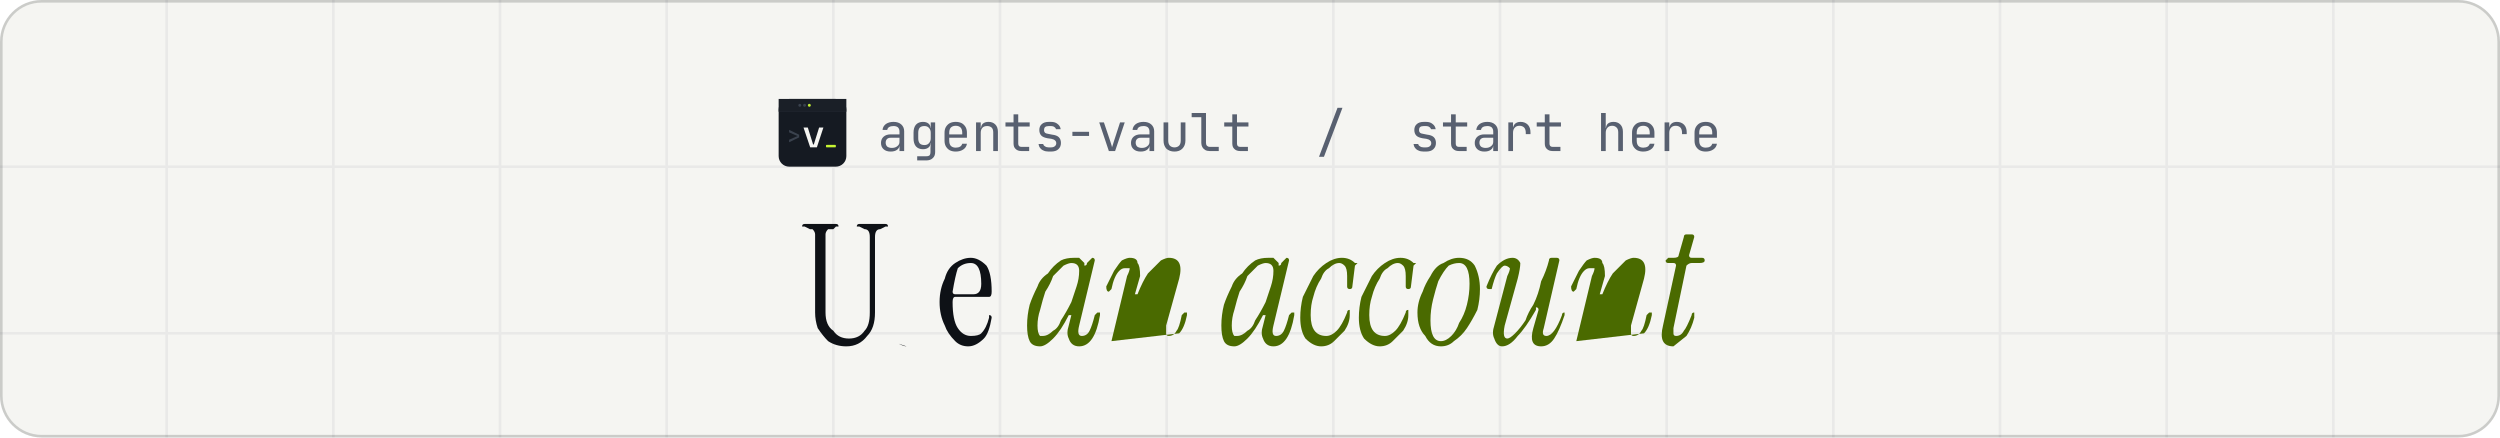
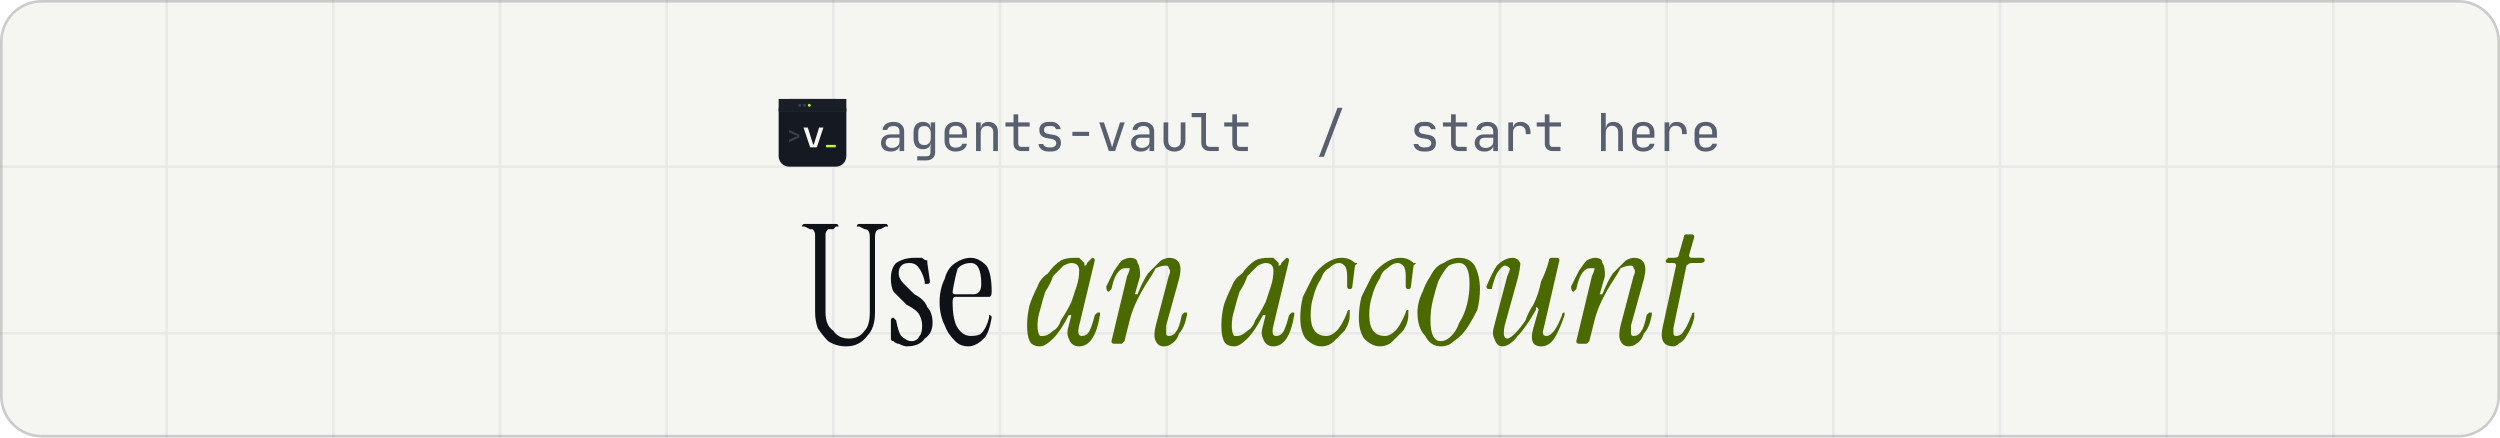
<svg xmlns="http://www.w3.org/2000/svg" width="960" height="168" viewBox="0 0 960 168" role="img" aria-label="Use an account">
  <defs>
    <radialGradient id="l" cx="0.5" cy="0" r="0.75">
      <stop offset="0" stop-color="#fff" stop-opacity="0" />
      <stop offset="1" stop-color="#fff" stop-opacity="0" />
    </radialGradient>
    <clipPath id="c">
      <rect width="960" height="168" rx="16" />
    </clipPath>
-     <path id="g0" d="M5 0.2Q3.3 0.2 2.3-0.7Q1.3-1.6 1.3-3.1Q1.3-4.6 2.3-5.5Q3.3-6.4 5-6.4L8.4-6.4L8.4-7.5Q8.4-8.5 7.8-9.1Q7.2-9.6 6.1-9.6Q5.1-9.6 4.4-9.2Q3.8-8.8 3.7-8.1L1.9-8.1Q2-9.5 3.2-10.4Q4.4-11.2 6.1-11.2Q8-11.2 9.1-10.2Q10.2-9.2 10.2-7.6L10.2 0L8.4 0L8.4-2.1L8.4-2.1Q8.3-1.1 7.5-0.5Q6.6 0.2 5 0.2M5.5-1.2Q6.8-1.2 7.6-1.9Q8.4-2.5 8.4-3.5L8.4-5.1L5-5.1Q4.1-5.1 3.6-4.6Q3.1-4.1 3.1-3.2Q3.1-2.3 3.7-1.7Q4.4-1.2 5.5-1.2" />
-     <path id="g1" d="M6.7 3.6L3.2 3.6L3.2 2L6.7 2Q7.6 2 8 1.6Q8.3 1.2 8.3 0.4L8.3-1L8.4-3L8.3-3Q8.3-2 7.6-1.4Q6.8-0.7 5.4-0.7Q3.7-0.7 2.7-1.8Q1.8-2.9 1.8-4.8L1.8-7.1Q1.8-9 2.7-10.1Q3.7-11.2 5.4-11.2Q6.8-11.2 7.6-10.5Q8.3-9.9 8.3-8.9L8.4-8.9L8.4-11L10.1-11L10.1 0.4Q10.1 1.9 9.2 2.7Q8.3 3.6 6.7 3.6M6-2.3Q7.1-2.3 7.7-3Q8.4-3.7 8.4-4.9L8.4-7Q8.4-8.2 7.7-8.9Q7.1-9.6 6-9.6Q4.8-9.6 4.2-9Q3.6-8.3 3.6-7L3.6-4.9Q3.6-3.6 4.2-2.9Q4.8-2.3 6-2.3" />
-     <path id="g2" d="M6 0.2Q4.7 0.2 3.7-0.3Q2.8-0.8 2.2-1.8Q1.7-2.7 1.7-4L1.7-7Q1.7-8.3 2.2-9.2Q2.8-10.2 3.7-10.7Q4.7-11.2 6-11.2Q7.3-11.2 8.3-10.7Q9.2-10.2 9.8-9.2Q10.3-8.3 10.3-7L10.3-5.1L3.5-5.1L3.5-4Q3.5-2.7 4.1-2Q4.8-1.3 6-1.3Q7-1.3 7.7-1.7Q8.3-2.1 8.5-2.8L10.3-2.8Q10.1-1.4 8.9-0.6Q7.7 0.2 6 0.2M3.5-6.4L8.5-6.4L8.5-7Q8.5-8.3 7.9-9Q7.2-9.7 6-9.7Q4.8-9.7 4.1-9Q3.5-8.3 3.5-7" />
-     <path id="g3" d="M3.6 0L1.8 0L1.8-11L3.6-11L3.6-8.9L3.7-8.9Q3.8-9.9 4.4-10.5Q5.2-11.2 6.6-11.2Q8.2-11.2 9.2-10.2Q10.2-9.2 10.2-7.4L10.2 0L8.4 0L8.4-7.2Q8.4-8.4 7.8-9Q7.1-9.6 6.1-9.6Q4.9-9.6 4.3-9Q3.6-8.3 3.6-7" />
-     <path id="g4" d="M10.2 0L7.2 0Q5.8 0 5-0.8Q4.2-1.5 4.2-2.9L4.2-9.4L1.1-9.4L1.1-11L4.2-11L4.2-14.1L6-14.1L6-11L10.4-11L10.4-9.4L6-9.4L6-2.9Q6-1.6 7.2-1.6L10.2-1.6" />
-     <path id="g5" d="M6.5 0.2L5.7 0.2Q4.5 0.2 3.7-0.2Q2.9-0.5 2.4-1.2Q1.9-1.8 1.8-2.7L3.6-2.7Q3.7-2.1 4.3-1.8Q4.8-1.4 5.7-1.4L6.5-1.4Q7.6-1.4 8.1-1.9Q8.6-2.3 8.6-3Q8.6-3.7 8.1-4.1Q7.7-4.5 6.7-4.7L5.3-4.9Q3.6-5.2 2.9-5.9Q2.1-6.7 2.1-8.1Q2.1-9.5 3-10.3Q3.9-11.2 5.8-11.2L6.6-11.2Q8.2-11.2 9.1-10.4Q10.1-9.7 10.3-8.4L8.5-8.4Q8.4-8.9 7.9-9.2Q7.4-9.6 6.6-9.6L5.8-9.6Q4.8-9.6 4.3-9.2Q3.9-8.8 3.9-8Q3.9-7.4 4.3-7Q4.7-6.7 5.5-6.6L7-6.3Q8.8-6.1 9.6-5.3Q10.4-4.5 10.4-3.1Q10.4-1.6 9.4-0.7Q8.5 0.2 6.5 0.2" />
-     <path id="g6" d="M9.2-5.8L2.8-5.8L2.8-7.4L9.2-7.4" />
-     <path id="g7" d="M7.2 0L4.8 0L1.1-11L2.9-11L5.4-3.6Q5.6-2.9 5.8-2.3Q6-1.7 6-1.4Q6.1-1.7 6.3-2.3Q6.5-2.9 6.7-3.6L9.1-11L10.9-11" />
-     <path id="g8" d="M6 0.2Q4.1 0.2 2.9-0.9Q1.8-2.1 1.8-4L1.8-11L3.6-11L3.6-4Q3.6-2.8 4.2-2.1Q4.9-1.4 6-1.4Q7.1-1.4 7.8-2.1Q8.4-2.8 8.4-4L8.4-11L10.2-11L10.2-4Q10.2-2.1 9-0.9Q7.9 0.2 6 0.2" />
-     <path id="g9" d="M11 0L7.5 0Q6.5 0 5.8-0.4Q5.1-0.8 4.7-1.5Q4.3-2.2 4.3-3.1L4.3-13L0.6-13L0.6-14.6L6.1-14.6L6.1-3.1Q6.1-2.4 6.5-2Q6.9-1.6 7.5-1.6L11-1.6" />
-     <path id="g11" d="M3.4 2.2L1.5 2.2L8.6-16.6L10.5-16.6" />
-     <path id="g12" d="M4 0L2.2 0L2.2-11L4-11L4-9Q4.2-9.8 4.6-10.3Q5.4-11.2 6.9-11.2Q8.6-11.2 9.7-10.1Q10.7-9 10.7-7.2L10.7-6.5L8.9-6.5L8.9-7Q8.9-8.3 8.3-9Q7.6-9.7 6.5-9.7Q5.3-9.7 4.7-9Q4-8.3 4-7" />
-     <path id="g13" d="M3.6 0L1.8 0L1.8-14.6L3.6-14.6L3.6-8.9L3.7-8.9Q3.8-9.9 4.4-10.5Q5.2-11.2 6.6-11.2Q8.2-11.2 9.2-10.2Q10.2-9.2 10.2-7.4L10.2 0L8.4 0L8.4-7.2Q8.4-8.4 7.8-9Q7.1-9.7 6.1-9.7Q4.9-9.7 4.3-9Q3.6-8.3 3.6-7" />
-     <path id="g14" d="M18 1Q14 1 11-1Q9-3 7-6Q6-9 6-12L6-42Q6-43 5-44Q5-44 4-44L2-45Q1-45 1-45Q1-46 2-46L14-46Q15-46 15-45Q15-45 14-45L13-44Q11-44 11-44Q10-43 10-42L10-12Q10-7 13-5Q15-2 19-2Q23-2 25-5Q27-7 27-12L27-41Q27-44 25-44L23-45Q22-45 22-45Q22-46 23-46L33-46Q34-46 34-45Q34-45 33-45L31-44Q29-44 29-41L29-12Q29-6 26-3Q23 1 18 1" />
-     <path id="g15" d="M8 1Q7 1 5 0Q40 3-1Q2-1 2-2L2-9Q2-10 3-10Q3-10 4-9Q5-4 6-3Q8-1 10-1Q12-1 13-3Q14-4 14-7Q14-9 13-11Q12-13 8-15Q5-18 3-20Q2-22 2-25Q2-29 4-31Q7-33 11-33Q12-33 14-33Q15-32 16-32Q16-31 16-31L17-24Q17-23 16-23Q15-23 15-23Q15-23 15-24Q14-28 12-30Q11-31 9-31Q7-31 6-30Q5-29 5-27Q5-25 7-23Q8-22 11-19Q15-17 16-14Q18-12 18-8Q18-4 15-2Q13 1 8 1" />
-     <path id="g16" d="M12 1Q9 1 7-1Q4-4 3-7Q1-11 1-16Q1-21 3-25Q4-29 7-31Q10-33 13-33Q16-33 19-30Q21-27 21-20Q21-18 20-18L7-18Q6-18 6-16Q6-9 8-6Q10-3 13-3Q16-3 17-4Q19-6 20-10Q20-11 20-11Q21-11 21-10Q20-4 18-2Q15 1 12 1M7-19L14-19Q17-19 17-23Q17-27 16-29Q15-31 13-31Q10-31 8-29Q7-26 6-20Q6-19 7-19" />
-     <path id="g18" d="M6 1Q3 1 2-1Q1-3 1-7Q1-11 2-15Q3-18 5-22Q6-25 9-27Q11-30 14-32Q16-33 19-33Q20-33 21-33Q22-32 23-31Q23-30 23-30Q24-30 24-31Q25-32 25-32Q26-33 26-33Q27-33 27-32L21-7Q20-3 22-3Q24-3 25-5Q26-7 27-11Q28-12 28-12Q29-12 29-12Q29-11 29-11Q28-5 26-2Q24 1 21 1Q18 1 17-2Q16-4 17-7L18-11Q18-11 18-11Q17-11 17-11Q14-5 11-2Q8 1 6 1M7-3Q9-3 11-5Q13-6 14-9Q16-12 18-16Q19-19 20-22Q21-25 21-28Q21-31 18-31Q17-31 15-30Q13-28 11-26Q10-23 8-20Q7-17 6-13Q5-10 5-7Q5-4 6-3Q6-3 7-3" />
-     <path id="g19" d="M3-1L9-26Q10-28 10-29Q9-29 8-29Q7-29 6-28Q4-26 3-21Q2-20 2-20Q1-20 1-22Q3-26 4-28Q6-31 7-32Q9-33 10-33Q13-33 13-31Q14-30 14-26L12-19Q12-19 12-19Q12-19 13-19Q15-24 17-27Q20-30 22-32Q24-33 25-33Q28-33 29-31Q30-29 29-25L24-7Q24-5 24-4Q24-3 25-3Q27-3 28-5Q29-6 30-11Q31-12 31-12Q32-12 32-12Q32-11 32-11Q31-6 29-4Q28-1 260Q25 1 23 1Q21 1 20-1Q19-3 20-7L25-26Q26-28 25-29Q25-30 24-30Q22-30 20-29Q19-27 17-24Q15-21 13-17Q11-13 10-9Q9-5 8-1Q7 0 7 0L4 0Q3 0 3-1" />
-     <path id="g21" d="M9 1Q6 1 3-2Q1-5 1-10Q1-14 2-18Q4-22 6-26Q8-29 11-31Q14-33 17-33Q20-33 22-31Q22-31 23-31Q23-31 22-30L21-22Q21-21 20-21Q19-21 19-22L19-26Q19-29 18-30Q17-31 16-31Q14-31 12-29Q10-28 9-25Q7-22 6-18Q5-15 5-11Q5-3 11-3Q13-3 15-5Q17-7 19-12Q19-13 20-13Q20-13 20-13Q20-12 20-11Q20-8 18-5Q16-3 14-1Q12 1 9 1" />
-     <path id="g22" d="M10 1Q6 1 4-3Q1-6 1-12Q1-16 3-20Q4-23 6-26Q8-30 11-31Q14-33 17-33Q21-33 23-30Q25-26 25-21Q25-17 24-13Q22-9 20-6Q18-3 15-1Q13 1 10 1M10-1Q12-1 14-3Q16-5 17-8Q19-11 20-15Q21-19 21-23Q21-31 17-31Q15-31 13-30Q11-28 9-24Q8-21 7-17Q6-13 6-9Q6-1 10-1" />
-     <path id="g23" d="M7 1Q5 1 4-2Q3-4 4-7L9-26Q10-28 10-29Q9-30 8-30Q7-30 5-27Q4-25 3-21Q3-21 2-21Q1-21 1-22Q3-27 5-30Q8-33 11-33Q13-33 14-31Q14-29 13-25L8-7Q7-2 9-2Q10-2 12-4Q14-6 16-9Q17-12 19-15Q21-19 22-24Q24-28 25-32Q25-33 26-33L28-33Q29-33 29-32L23-6Q22-3 24-3Q27-3 30-11Q30-12 31-12Q31-12 31-12Q31-11 31-11Q29-5 27-2Q25 1 22 1Q17 1 19-6L21-13Q21-14 20-14Q20-14 20-13Q16-6 13-3Q10 1 7 1" />
-     <path id="g24" d="M7 1Q4 1 3-1Q2-3 3-7L8-30Q8-31 7-31L5-31Q4-31 4-32Q4-32 4-32Q5-33 5-33L7-33Q9-33 9-34L11-41Q11-42 12-42L14-42Q15-42 15-41L13-34Q13-33 14-33L18-33Q19-33 19-32Q19-31 17-31L14-31Q13-31 12-30L7-6Q7-5 7-4Q7-3 8-3Q10-3 11-5Q12-6 14-11Q14-12 15-12Q15-12 15-12Q15-11 15-10Q14-6 12-3Q11-1 90Q8 1 7 1" />
+     <path id="g0" d="M5.0 0.2L5.0 0.2Q3.3 0.2 2.3-0.7Q1.3-1.6 1.3-3.1L1.3-3.1Q1.3-4.6 2.3-5.5Q3.3-6.4 5-6.4L5-6.4L8.4-6.4L8.4-7.5Q8.4-8.5 7.8-9.1Q7.2-9.6 6.1-9.6L6.1-9.6Q5.1-9.6 4.4-9.2Q3.8-8.8 3.7-8.1L3.7-8.1L1.9-8.1Q2.0-9.5 3.2-10.4Q4.4-11.2 6.1-11.2L6.1-11.2Q8-11.2 9.1-10.2Q10.2-9.2 10.2-7.6L10.2-7.6L10.2 0L8.4 0L8.4-2.1L8.4-2.1Q8.3-1.1 7.5-0.5L7.5-0.5Q6.6 0.2 5.0 0.2ZM5.5-1.2L5.5-1.2Q6.8-1.2 7.6-1.9Q8.4-2.5 8.4-3.5L8.4-3.5L8.4-5.1L5.0-5.1Q4.1-5.1 3.6-4.6Q3.1-4.1 3.1-3.2L3.1-3.2Q3.1-2.3 3.7-1.8Q4.4-1.2 5.5-1.2Z" />
+     <path id="g1" d="M6.7 3.6L3.2 3.6L3.2 2.0L6.7 2.0Q7.6 2.0 8.0 1.6Q8.3 1.2 8.3 0.4L8.3 0.4L8.3-1L8.4-3L8.3-3Q8.3-2.0 7.6-1.4L7.6-1.4Q6.8-0.7 5.4-0.7L5.4-0.7Q3.7-0.7 2.7-1.8Q1.8-2.9 1.8-4.8L1.8-4.8L1.8-7.1Q1.8-9 2.7-10.1Q3.7-11.2 5.4-11.2L5.4-11.2Q6.8-11.2 7.6-10.5L7.6-10.5Q8.3-9.9 8.3-8.9L8.3-8.9L8.4-8.9L8.4-11L10.1-11L10.1 0.4Q10.1 1.9 9.2 2.7Q8.3 3.6 6.7 3.6L6.7 3.6ZM6.0-2.3L6.0-2.3Q7.1-2.3 7.7-3.0Q8.4-3.7 8.4-4.9L8.4-4.9L8.4-7Q8.4-8.2 7.7-8.9Q7.1-9.6 6.0-9.6L6.0-9.6Q4.8-9.6 4.2-9.0Q3.6-8.3 3.6-7L3.6-7L3.6-4.9Q3.6-3.6 4.2-2.9Q4.8-2.3 6.0-2.3Z" />
+     <path id="g2" d="M6 0.2L6 0.2Q4.7 0.2 3.7-0.3Q2.8-0.8 2.2-1.8Q1.7-2.7 1.7-4L1.7-4L1.7-7Q1.7-8.3 2.2-9.2Q2.8-10.2 3.7-10.7Q4.7-11.2 6-11.2Q7.3-11.2 8.3-10.7Q9.2-10.2 9.8-9.2Q10.3-8.3 10.3-7L10.3-7L10.3-5.1L3.5-5.1L3.5-4Q3.5-2.7 4.1-2.0Q4.8-1.3 6-1.3L6-1.3Q7.0-1.3 7.7-1.7Q8.3-2.1 8.5-2.8L8.5-2.8L10.3-2.8Q10.1-1.4 8.9-0.6Q7.7 0.2 6 0.2ZM3.5-6.4L8.5-6.4L8.5-7Q8.5-8.3 7.9-9Q7.2-9.7 6-9.7L6-9.7Q4.8-9.7 4.1-9Q3.5-8.3 3.5-7L3.5-7L3.5-6.4Z" />
+     <path id="g3" d="M3.6 0L1.8 0L1.8-11L3.6-11L3.6-8.9L3.7-8.9Q3.8-9.9 4.4-10.5L4.4-10.5Q5.2-11.2 6.6-11.2L6.6-11.2Q8.2-11.2 9.2-10.2Q10.2-9.2 10.2-7.4L10.2-7.4L10.2 0L8.4 0L8.4-7.2Q8.4-8.4 7.8-9.0Q7.1-9.6 6.1-9.6L6.1-9.6Q4.9-9.6 4.3-9.0Q3.6-8.3 3.6-7L3.6-7L3.6 0Z" />
+     <path id="g4" d="M10.2 0L7.2 0Q5.8 0 5.0-0.8Q4.2-1.5 4.2-2.9L4.2-2.9L4.2-9.4L1.1-9.4L1.1-11L4.2-11L4.2-14.1L6-14.1L6-11L10.4-11L10.4-9.4L6-9.4L6-2.9Q6-1.6 7.2-1.6L7.2-1.6L10.2-1.6L10.2 0Z" />
+     <path id="g5" d="M6.5 0.2L5.7 0.2Q4.5 0.2 3.7-0.2Q2.9-0.5 2.4-1.2Q1.9-1.8 1.8-2.7L1.8-2.7L3.6-2.7Q3.7-2.1 4.3-1.8Q4.8-1.4 5.7-1.4L5.7-1.4L6.5-1.4Q7.6-1.4 8.1-1.9Q8.6-2.3 8.6-3.0L8.6-3.0Q8.6-3.7 8.1-4.1Q7.7-4.5 6.7-4.7L6.7-4.7L5.3-4.9Q3.6-5.2 2.9-5.9Q2.1-6.7 2.1-8.1L2.1-8.1Q2.1-9.5 3-10.3Q3.9-11.2 5.8-11.2L5.8-11.2L6.6-11.2Q8.2-11.2 9.1-10.4Q10.1-9.7 10.3-8.4L10.3-8.4L8.5-8.4Q8.4-8.9 7.9-9.3Q7.4-9.6 6.6-9.6L6.6-9.6L5.8-9.6Q4.8-9.6 4.3-9.2Q3.9-8.8 3.9-8.0L3.9-8.0Q3.9-7.4 4.3-7.0Q4.7-6.7 5.5-6.6L5.5-6.6L7-6.3Q8.8-6.1 9.6-5.3Q10.4-4.5 10.4-3.1L10.4-3.1Q10.4-1.6 9.4-0.7Q8.5 0.2 6.5 0.2L6.5 0.2Z" />
+     <path id="g6" d="M9.2-5.8L2.8-5.8L2.8-7.4L9.2-7.4L9.2-5.8Z" />
+     <path id="g7" d="M7.2 0L4.8 0L1.1-11L2.9-11L5.4-3.6Q5.6-2.9 5.8-2.3Q6.0-1.7 6.0-1.4L6.0-1.4Q6.1-1.7 6.3-2.3Q6.5-2.9 6.7-3.6L6.7-3.6L9.1-11L10.9-11L7.2 0Z" />
+     <path id="g8" d="M6.0 0.2L6.0 0.2Q4.1 0.2 2.9-0.9Q1.8-2.1 1.8-4L1.8-4L1.8-11L3.6-11L3.6-4Q3.6-2.8 4.2-2.1Q4.9-1.4 6.0-1.4L6.0-1.4Q7.1-1.4 7.8-2.1Q8.4-2.8 8.4-4L8.4-4L8.4-11L10.2-11L10.2-4Q10.2-2.1 9.0-0.9Q7.9 0.2 6.0 0.2Z" />
+     <path id="g9" d="M11 0L7.5 0Q6.5 0 5.8-0.4Q5.1-0.8 4.7-1.5Q4.3-2.2 4.3-3.1L4.3-3.1L4.3-13.0L0.6-13.0L0.6-14.6L6.1-14.6L6.1-3.1Q6.1-2.4 6.5-2.0Q6.9-1.6 7.5-1.6L7.5-1.6L11-1.6L11 0Z" />
+     <path id="g11" d="M3.4 2.2L1.5 2.2L8.6-16.6L10.5-16.6L3.4 2.2Z" />
+     <path id="g12" d="M4.0 0L2.2 0L2.2-11L4.0-11L4.0-9.0Q4.2-9.8 4.6-10.3L4.6-10.3Q5.4-11.2 6.9-11.2L6.9-11.2Q8.6-11.2 9.7-10.1Q10.7-9.0 10.7-7.2L10.7-7.2L10.7-6.5L8.9-6.5L8.9-7Q8.9-8.3 8.3-9.0Q7.6-9.7 6.5-9.7L6.5-9.7Q5.3-9.7 4.7-9.0Q4.0-8.3 4.0-7L4.0-7L4.0 0Z" />
+     <path id="g13" d="M3.6 0L1.8 0L1.8-14.6L3.6-14.6L3.6-8.9L3.7-8.9Q3.8-9.9 4.4-10.5L4.4-10.5Q5.2-11.2 6.6-11.2L6.6-11.2Q8.2-11.2 9.2-10.2Q10.2-9.2 10.2-7.4L10.2-7.4L10.2 0L8.4 0L8.4-7.2Q8.4-8.4 7.8-9.0Q7.1-9.7 6.1-9.7L6.1-9.7Q4.9-9.7 4.3-9.0Q3.6-8.3 3.6-7L3.6-7L3.6 0Z" />
+     <path id="g14" d="M18 1L18 1Q14 1 11-1Q9-3 7-6Q6-9 6-12L6-12L6-42Q6-43 5-44Q5-44 4-44L4-44L2-45Q1-45 1-45L1-45Q1-46 2-46L2-46L14-46Q15-46 15-45L15-45Q15-45 14-45L14-45L13-44Q11-44 11-44Q10-43 10-42L10-42L10-12Q10-7 13-5Q15-2 19-2L19-2Q23-2 25-5Q27-7 27-12L27-12L27-41Q27-44 25-44L25-44L23-45Q22-45 22-45L22-45Q22-46 23-46L23-46L33-46Q34-46 34-45L34-45Q34-45 33-45L33-45L31-44Q29-44 29-41L29-41L29-12Q29-6 26-3Q23 1 18 1Z" />
+     <path id="g15" d="M8 1L8 1Q7 1 5 0Q4-0 3-1L3-1Q2-1 2-2L2-2L2-9Q2-10 3-10L3-10Q3-10 4-9L4-9Q5-4 6-3Q8-1 10-1L10-1Q12-1 13-3Q14-4 14-7L14-7Q14-9 13-11Q12-13 8-15L8-15Q5-18 3-20Q2-22 2-25L2-25Q2-29 4-31Q7-33 11-33L11-33Q12-33 14-33Q15-32 16-32L16-32Q16-31 16-31L16-31L17-24Q17-23 16-23L16-23Q15-23 15-23Q15-23 15-24L15-24Q14-28 12-30Q11-31 9-31L9-31Q7-31 6-30Q5-29 5-27L5-27Q5-25 7-23Q8-22 11-19L11-19Q15-17 16-14Q18-12 18-8L18-8Q18-4 15-2Q13 1 8 1Z" />
+     <path id="g16" d="M12 1L12 1Q9 1 7-1Q4-4 3-7Q1-11 1-16L1-16Q1-21 3-25Q4-29 7-31Q10-33 13-33L13-33Q16-33 19-30Q21-27 21-20L21-20Q21-18 20-18L20-18L7-18Q6-18 6-16L6-16Q6-9 8-6Q10-3 13-3L13-3Q16-3 17-4Q19-6 20-10L20-10Q20-11 20-11L20-11Q21-11 21-10L21-10Q20-4 18-2Q15 1 12 1ZM7-19L7-19L14-19Q17-19 17-23L17-23Q17-27 16-29Q15-31 13-31L13-31Q10-31 8-29Q7-26 6-20L6-20Q6-19 7-19Z" />
+     <path id="g18" d="M6 1L6 1Q3 1 2-1Q1-3 1-7L1-7Q1-11 2-15Q3-18 5-22Q6-25 9-27Q11-30 14-32Q16-33 19-33L19-33Q20-33 21-33Q22-32 23-31L23-31Q23-30 23-30L23-30Q24-30 24-31L24-31Q25-32 25-32Q26-33 26-33L26-33Q27-33 27-32L27-32L21-7Q20-3 22-3L22-3Q24-3 25-5Q26-7 27-11L27-11Q28-12 28-12L28-12Q29-12 29-12Q29-11 29-11L29-11Q28-5 26-2Q24 1 21 1L21 1Q18 1 17-2Q16-4 17-7L17-7L18-11Q18-11 18-11Q17-11 17-11L17-11Q14-5 11-2Q8 1 6 1ZM7-3L7-3Q9-3 11-5Q13-6 14-9Q16-12 18-16Q19-19 20-22Q21-25 21-28L21-28Q21-31 18-31L18-31Q17-31 15-30Q13-28 11-26Q10-23 8-20Q7-17 6-13Q5-10 5-7L5-7Q5-4 6-3Q6-3 7-3Z" />
+     <path id="g19" d="M3-1L3-1L9-26Q10-28 10-29Q9-29 8-29L8-29Q7-29 6-28Q4-26 3-21L3-21Q2-20 2-20L2-20Q1-20 1-22L1-22Q3-26 4-28Q6-31 7-32Q9-33 10-33L10-33Q13-33 13-31Q14-30 14-26L14-26L12-19Q12-19 12-19Q12-19 13-19L13-19Q15-24 17-27Q20-30 22-32Q24-33 25-33L25-33Q28-33 29-31Q30-29 29-25L29-25L24-7Q24-5 24-4Q24-3 25-3L25-3Q27-3 28-5Q29-6 30-11L30-11Q31-12 31-12L31-12Q32-12 32-12Q32-11 32-11L32-11Q31-6 29-4Q28-1 26-0Q25 1 23 1L23 1Q21 1 20-1Q19-3 20-7L20-7L25-26Q26-28 25-29Q25-30 24-30L24-30Q22-30 20-29Q19-27 17-24Q15-21 13-17Q11-13 10-9Q9-5 8-1L8-1Q7 0 7 0L7 0L4 0Q3 0 3-1Z" />
+     <path id="g21" d="M9 1L9 1Q6 1 3-2Q1-5 1-10L1-10Q1-14 2-18Q4-22 6-26Q8-29 11-31Q14-33 17-33L17-33Q20-33 22-31L22-31Q22-31 23-31Q23-31 22-30L22-30L21-22Q21-21 20-21L20-21Q19-21 19-22L19-22L19-26Q19-29 18-30Q17-31 16-31L16-31Q14-31 12-29Q10-28 9-25Q7-22 6-18Q5-15 5-11L5-11Q5-3 11-3L11-3Q13-3 15-5Q17-7 19-12L19-12Q19-13 20-13L20-13Q20-13 20-13Q20-12 20-11L20-11Q20-8 18-5Q16-3 14-1Q12 1 9 1Z" />
+     <path id="g22" d="M10 1L10 1Q6 1 4-3Q1-6 1-12L1-12Q1-16 3-20Q4-23 6-26Q8-30 11-31Q14-33 17-33L17-33Q21-33 23-30Q25-26 25-21L25-21Q25-17 24-13Q22-9 20-6Q18-3 15-1Q13 1 10 1ZM10-1L10-1Q12-1 14-3Q16-5 17-8Q19-11 20-15Q21-19 21-23L21-23Q21-31 17-31L17-31Q15-31 13-30Q11-28 9-24Q8-21 7-17Q6-13 6-9L6-9Q6-1 10-1Z" />
+     <path id="g23" d="M7 1L7 1Q5 1 4-2Q3-4 4-7L4-7L9-26Q10-28 10-29Q9-30 8-30L8-30Q7-30 5-27Q4-25 3-21L3-21Q3-21 2-21L2-21Q1-21 1-22L1-22Q3-27 5-30Q8-33 11-33L11-33Q13-33 14-31Q14-29 13-25L13-25L8-7Q7-2 9-2L9-2Q10-2 12-4Q14-6 16-9Q17-12 19-15Q21-19 22-24Q24-28 25-32L25-32Q25-33 26-33L26-33L28-33Q29-33 29-32L29-32L23-6Q22-3 24-3L24-3Q27-3 30-11L30-11Q30-12 31-12L31-12Q31-12 31-12Q31-11 31-11L31-11Q29-5 27-2Q25 1 22 1L22 1Q17 1 19-6L19-6L21-13Q21-14 20-14Q20-14 20-13L20-13Q16-6 13-3Q10 1 7 1Z" />
+     <path id="g24" d="M7 1L7 1Q4 1 3-1Q2-3 3-7L3-7L8-30Q8-31 7-31L7-31L5-31Q4-31 4-32L4-32Q4-32 4-32Q5-33 5-33L5-33L7-33Q9-33 9-34L9-34L11-41Q11-42 12-42L12-42L14-42Q15-42 15-41L15-41L13-34Q13-33 14-33L14-33L18-33Q19-33 19-32L19-32Q19-31 17-31L17-31L14-31Q13-31 12-30L12-30L7-6Q7-5 7-4Q7-3 8-3L8-3Q10-3 11-5Q12-6 14-11L14-11Q14-12 15-12L15-12Q15-12 15-12Q15-11 15-10L15-10Q14-6 12-3Q11-1 9-0Q8 1 7 1Z" />
  </defs>
  <g clip-path="url(#c)">
    <rect width="960" height="168" fill="#f5f5f2" />
    <path d="M64 0V168M128 0V168M192 0V168M256 0V168M320 0V168M384 0V168M448 0V168M512 0V168M576 0V168M640 0V168M704 0V168M768 0V168M832 0V168M896 0V168M0 64H960M0 128H960" stroke="#0e1116" stroke-opacity="0.05" fill="none" />
    <g transform="translate(299 38) scale(0.02539062)">
      <rect width="1024" height="1024" rx="160" fill="#151a22" />
      <rect width="1024" height="190" fill="#1a1f27" />
      <rect y="190" width="1024" height="4" fill="#2a313c" />
      <circle cx="320" cy="96" r="22" fill="#3a424e" />
      <circle cx="392" cy="96" r="22" fill="#3a424e" />
      <circle cx="464" cy="96" r="22" fill="#c6f432" />
      <path d="M158 467L310 541V581L158 655V617L287 561L158 505Z" fill="#3a424e" />
      <path d="M376 432H441L521 688H532L612 432H677L578 732H477Z" fill="#f5f5f2" />
      <rect x="716" y="694.5" width="149" height="37.5" rx="9" fill="#c6f432" />
    </g>
    <g fill="#586070">
      <use href="#g0" x="337" y="58" />
      <use href="#g1" x="349" y="58" />
      <use href="#g2" x="361" y="58" />
      <use href="#g3" x="373" y="58" />
      <use href="#g4" x="385" y="58" />
      <use href="#g5" x="397" y="58" />
      <use href="#g6" x="409" y="58" />
      <use href="#g7" x="421" y="58" />
      <use href="#g0" x="433" y="58" />
      <use href="#g8" x="445" y="58" />
      <use href="#g9" x="457" y="58" />
      <use href="#g4" x="469" y="58" />
      <use href="#g11" x="505" y="58" />
      <use href="#g5" x="541" y="58" />
      <use href="#g4" x="553" y="58" />
      <use href="#g0" x="565" y="58" />
      <use href="#g12" x="577" y="58" />
      <use href="#g4" x="589" y="58" />
      <use href="#g13" x="613" y="58" />
      <use href="#g2" x="625" y="58" />
      <use href="#g12" x="637" y="58" />
      <use href="#g2" x="649" y="58" />
    </g>
    <g fill="#0e1116">
      <use href="#g14" x="307" y="132" />
      <use href="#g15" x="340.1" y="132" />
      <use href="#g16" x="359.8" y="132" />
    </g>
    <g fill="#4a6a00">
      <use href="#g18" x="393.4" y="132" />
      <use href="#g19" x="423.8" y="132" />
      <use href="#g18" x="468" y="132" />
      <use href="#g21" x="498.3" y="132" />
      <use href="#g21" x="520.8" y="132" />
      <use href="#g22" x="543.3" y="132" />
      <use href="#g23" x="569.8" y="132" />
      <use href="#g19" x="602.3" y="132" />
      <use href="#g24" x="635.6" y="132" />
    </g>
  </g>
  <rect x="0.5" y="0.5" width="959" height="167" rx="15.5" fill="none" stroke="#0e1116" stroke-opacity="0.18" />
</svg>
